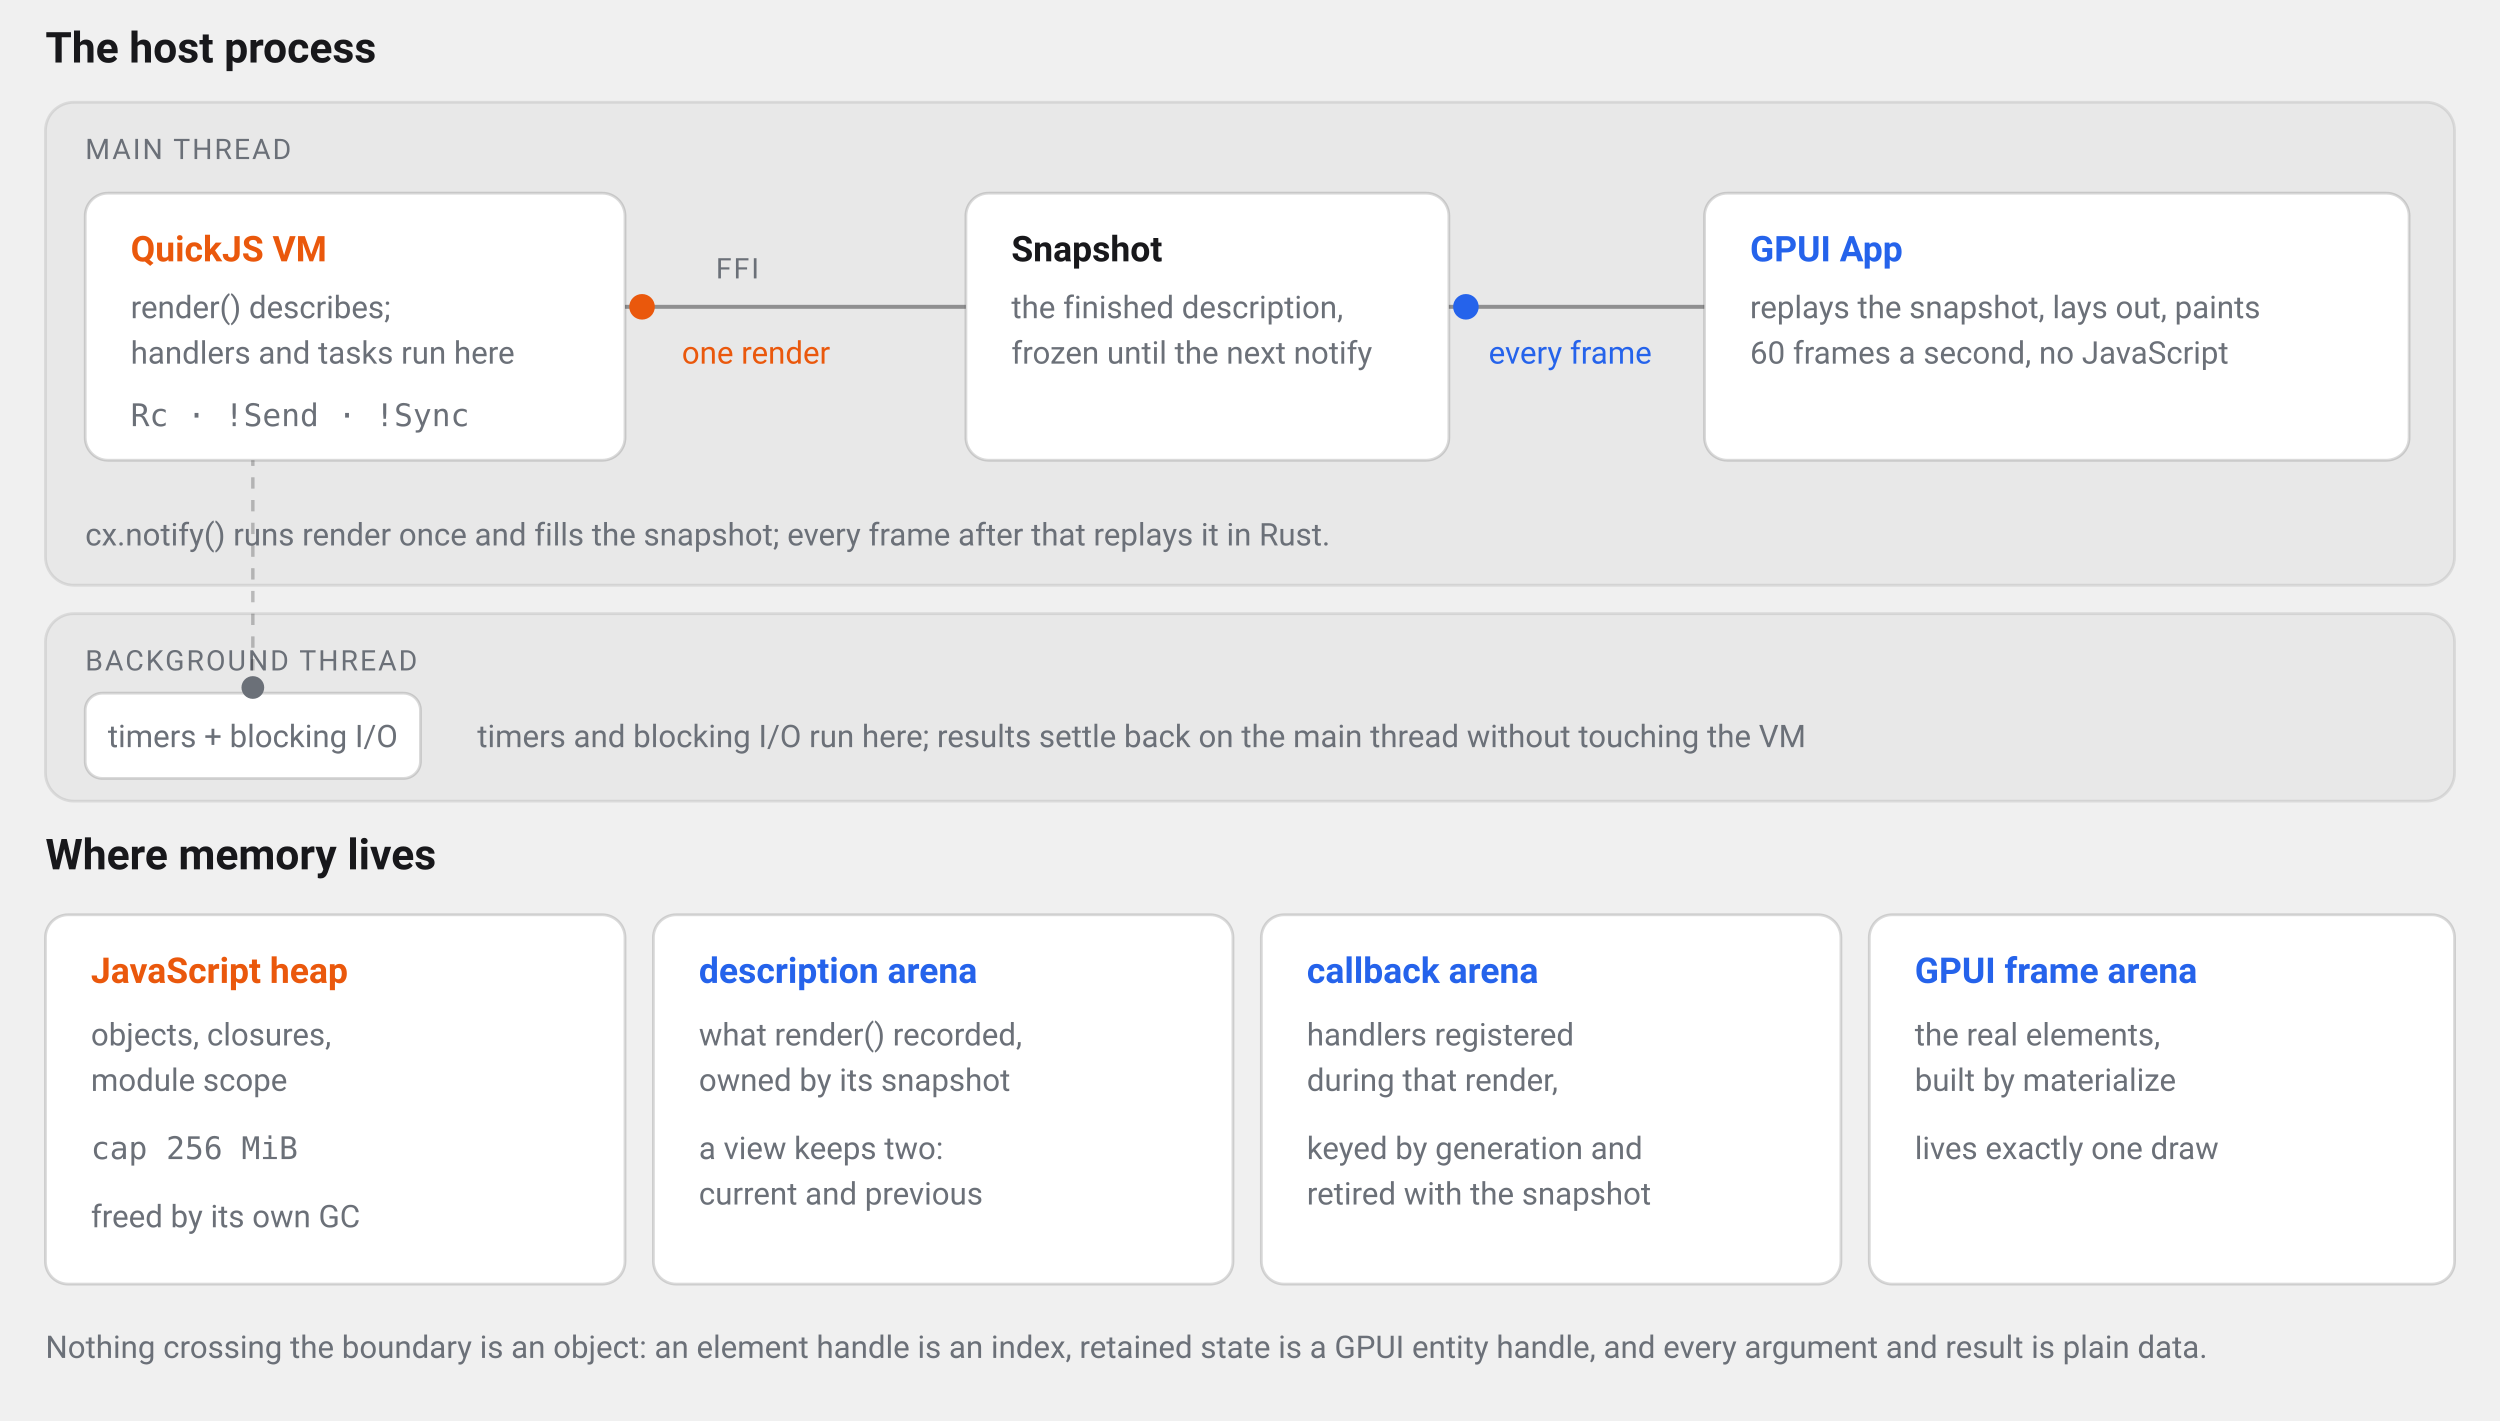
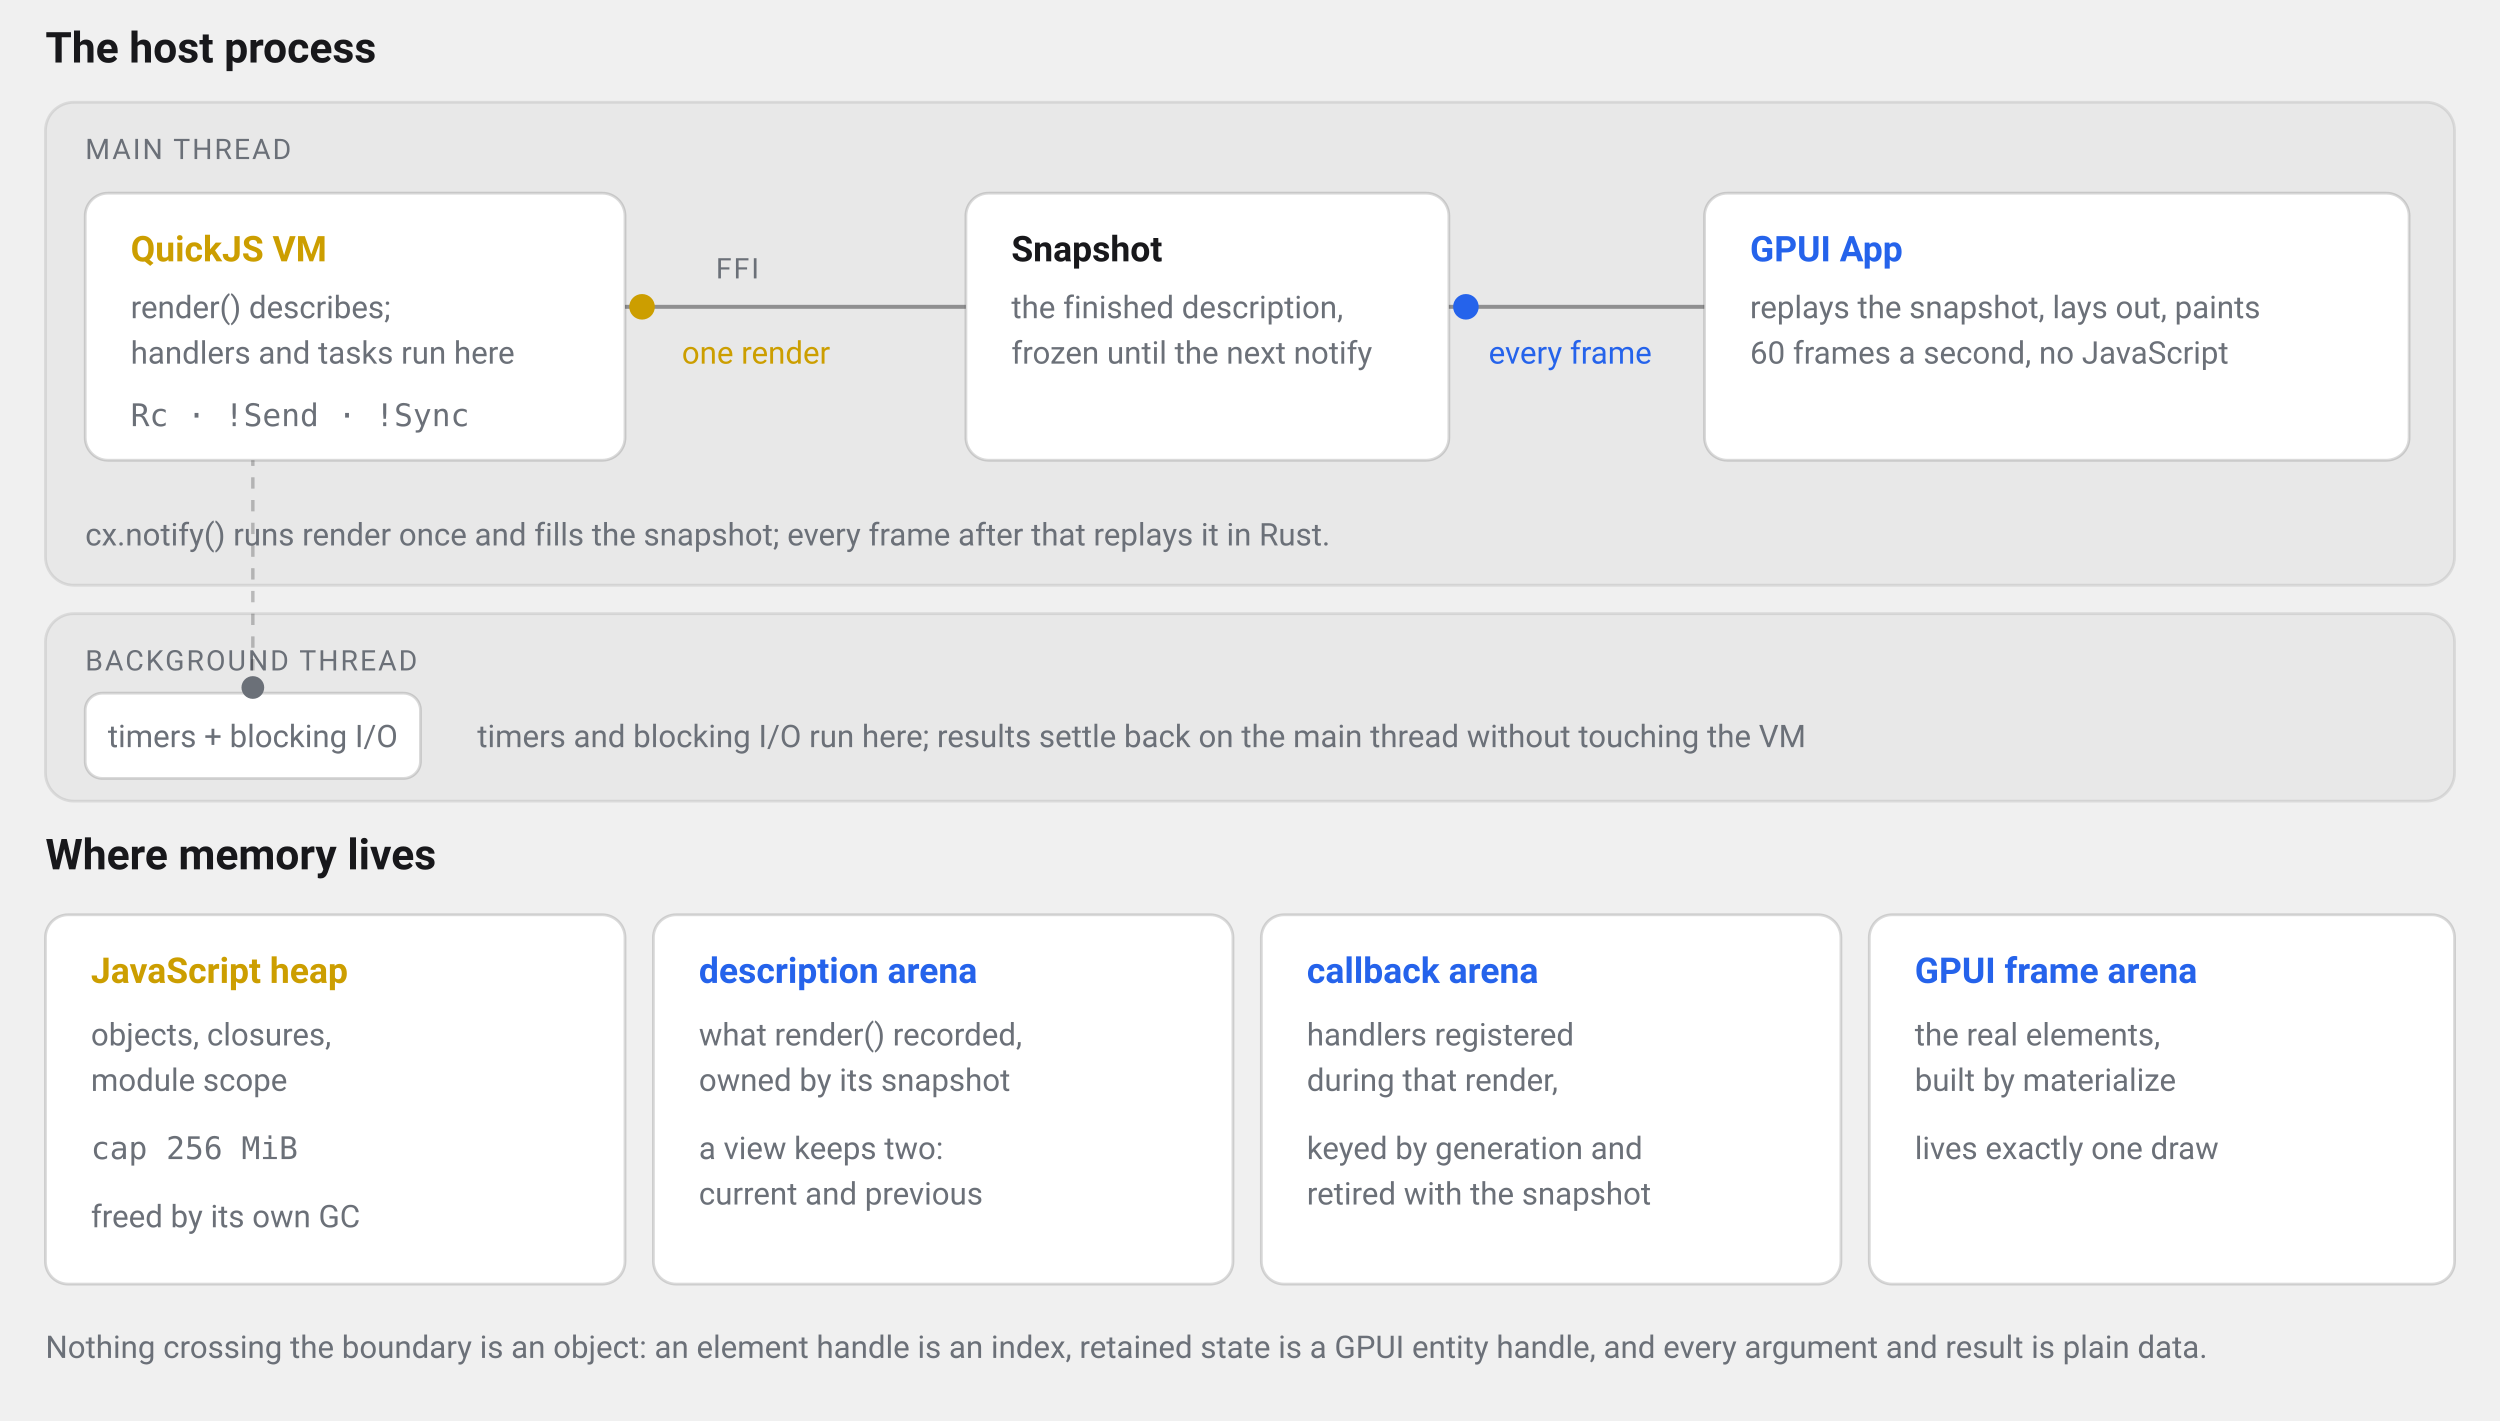
<svg xmlns="http://www.w3.org/2000/svg" viewBox="0 0 880 500" width="100%" role="img" aria-labelledby="t d">
  <defs>
    <style>
      text{font-family:ui-sans-serif,system-ui,-apple-system,"Segoe UI",Roboto,"Helvetica Neue",Arial,sans-serif}
      .mono{font-family:ui-monospace,SFMono-Regular,"SF Mono",Menlo,Consolas,monospace;font-size:11px}
      .h1{fill:#18181b;font-size:15px;font-weight:650}
      .h2{font-size:12.5px;font-weight:650}
      .lbl{fill:#18181b;font-size:12.5px;font-weight:600}
      .note{fill:#6b7078;font-size:11px}
      .tag{fill:#6b7078;font-size:10px;letter-spacing:.07em}
      .band{fill:rgba(20,20,22,.035);stroke:rgba(20,20,22,.10)}
      .card{fill:#ffffff;stroke:rgba(20,20,22,.16)}
      .rust{fill:#2563eb}
-       .js{fill:#ea580c}
+       .js{fill:#cc9e00}
      .flow{stroke:rgba(20,20,22,.42);stroke-width:1.4;fill:none}
      .dash{stroke:rgba(20,20,22,.42);stroke-width:1.2;fill:none;stroke-dasharray:4 4;opacity:.6}
-       .dot-js{fill:#ea580c;animation:describe 4s ease-in-out infinite}
+       .dot-js{fill:#cc9e00;animation:describe 4s ease-in-out infinite}
      .dot-rust{fill:#2563eb;animation:replay 1.1s linear infinite}
      .dot-timer{fill:#6b7078;animation:resolve 4s ease-in-out infinite}
      @keyframes describe{
        0%{opacity:0;transform:translate(0,0)}
        8%{opacity:1;transform:translate(0,0)}
        28%{opacity:1;transform:translate(104px,0)}
        36%,100%{opacity:0;transform:translate(104px,0)}
      }
      @keyframes replay{
        0%{opacity:0;transform:translate(0,0)}
        12%{opacity:1}
        88%{opacity:1;transform:translate(66px,0)}
        100%{opacity:0;transform:translate(66px,0)}
      }
      @keyframes resolve{
        0%,58%{opacity:0;transform:translate(0,0)}
        63%{opacity:1;transform:translate(0,0)}
        82%{opacity:1;transform:translate(0,-94px)}
        90%,100%{opacity:0;transform:translate(0,-94px)}
      }
      @media (prefers-reduced-motion: reduce){
        .dot-js,.dot-rust,.dot-timer{animation:none;opacity:.9}
      }
    </style>
  </defs>
  <text class="h1" x="16" y="22">The host process</text>
  <rect class="band" x="16" y="36" width="848" height="170" rx="10" />
  <text class="tag" x="30" y="56">MAIN THREAD</text>
  <rect class="card" x="30" y="68" width="190" height="94" rx="8" />
  <text class="lbl js" x="46" y="92">QuickJS VM</text>
  <text class="note" x="46" y="112">render() describes;</text>
  <text class="note" x="46" y="128">handlers and tasks run here</text>
  <text class="note mono" x="46" y="150">Rc · !Send · !Sync</text>
  <path class="flow" d="M220 108 H340" />
  <circle class="dot-js" cx="226" cy="108" r="4.5" />
  <text class="tag" x="252" y="98">FFI</text>
  <text class="note js" x="240" y="128">one render</text>
  <rect class="card" x="340" y="68" width="170" height="94" rx="8" />
  <text class="lbl" x="356" y="92">Snapshot</text>
  <text class="note" x="356" y="112">the finished description,</text>
  <text class="note" x="356" y="128">frozen until the next notify</text>
  <path class="flow" d="M510 108 H600" />
  <circle class="dot-rust" cx="516" cy="108" r="4.5" />
  <text class="note rust" x="524" y="128">every frame</text>
  <rect class="card" x="600" y="68" width="248" height="94" rx="8" />
  <text class="lbl rust" x="616" y="92">GPUI App</text>
  <text class="note" x="616" y="112">replays the snapshot, lays out, paints</text>
  <text class="note" x="616" y="128">60 frames a second, no JavaScript</text>
  <text class="note" x="30" y="192">cx.notify() runs render once and fills the snapshot; every frame after that replays it in Rust.</text>
  <rect class="band" x="16" y="216" width="848" height="66" rx="10" />
  <text class="tag" x="30" y="236">BACKGROUND THREAD</text>
  <rect class="card" x="30" y="244" width="118" height="30" rx="6" />
  <text class="note" x="89" y="263" text-anchor="middle">timers + blocking I/O</text>
  <path class="dash" d="M89 244 V162" />
  <circle class="dot-timer" cx="89" cy="242" r="4" />
  <text class="note" x="168" y="263">timers and blocking I/O run here; results settle back on the main thread without touching the VM</text>
  <text class="h1" x="16" y="306">Where memory lives</text>
  <rect class="card" x="16" y="322" width="204" height="130" rx="8" />
  <text class="h2 js" x="32" y="346">JavaScript heap</text>
  <text class="note" x="32" y="368">objects, closures,</text>
  <text class="note" x="32" y="384">module scope</text>
  <text class="note mono" x="32" y="408">cap 256 MiB</text>
  <text class="note" x="32" y="432">freed by its own GC</text>
  <rect class="card" x="230" y="322" width="204" height="130" rx="8" />
  <text class="h2 rust" x="246" y="346">description arena</text>
  <text class="note" x="246" y="368">what render() recorded,</text>
  <text class="note" x="246" y="384">owned by its snapshot</text>
  <text class="note" x="246" y="408">a view keeps two:</text>
  <text class="note" x="246" y="424">current and previous</text>
  <rect class="card" x="444" y="322" width="204" height="130" rx="8" />
  <text class="h2 rust" x="460" y="346">callback arena</text>
  <text class="note" x="460" y="368">handlers registered</text>
  <text class="note" x="460" y="384">during that render,</text>
  <text class="note" x="460" y="408">keyed by generation and</text>
  <text class="note" x="460" y="424">retired with the snapshot</text>
  <rect class="card" x="658" y="322" width="206" height="130" rx="8" />
  <text class="h2 rust" x="674" y="346">GPUI frame arena</text>
  <text class="note" x="674" y="368">the real elements,</text>
  <text class="note" x="674" y="384">built by materialize</text>
  <text class="note" x="674" y="408">lives exactly one draw</text>
  <text class="note" x="16" y="478">Nothing crossing the boundary is an object: an element handle is an index, retained state is a GPUI entity handle, and every argument and result is plain data.</text>
</svg>
